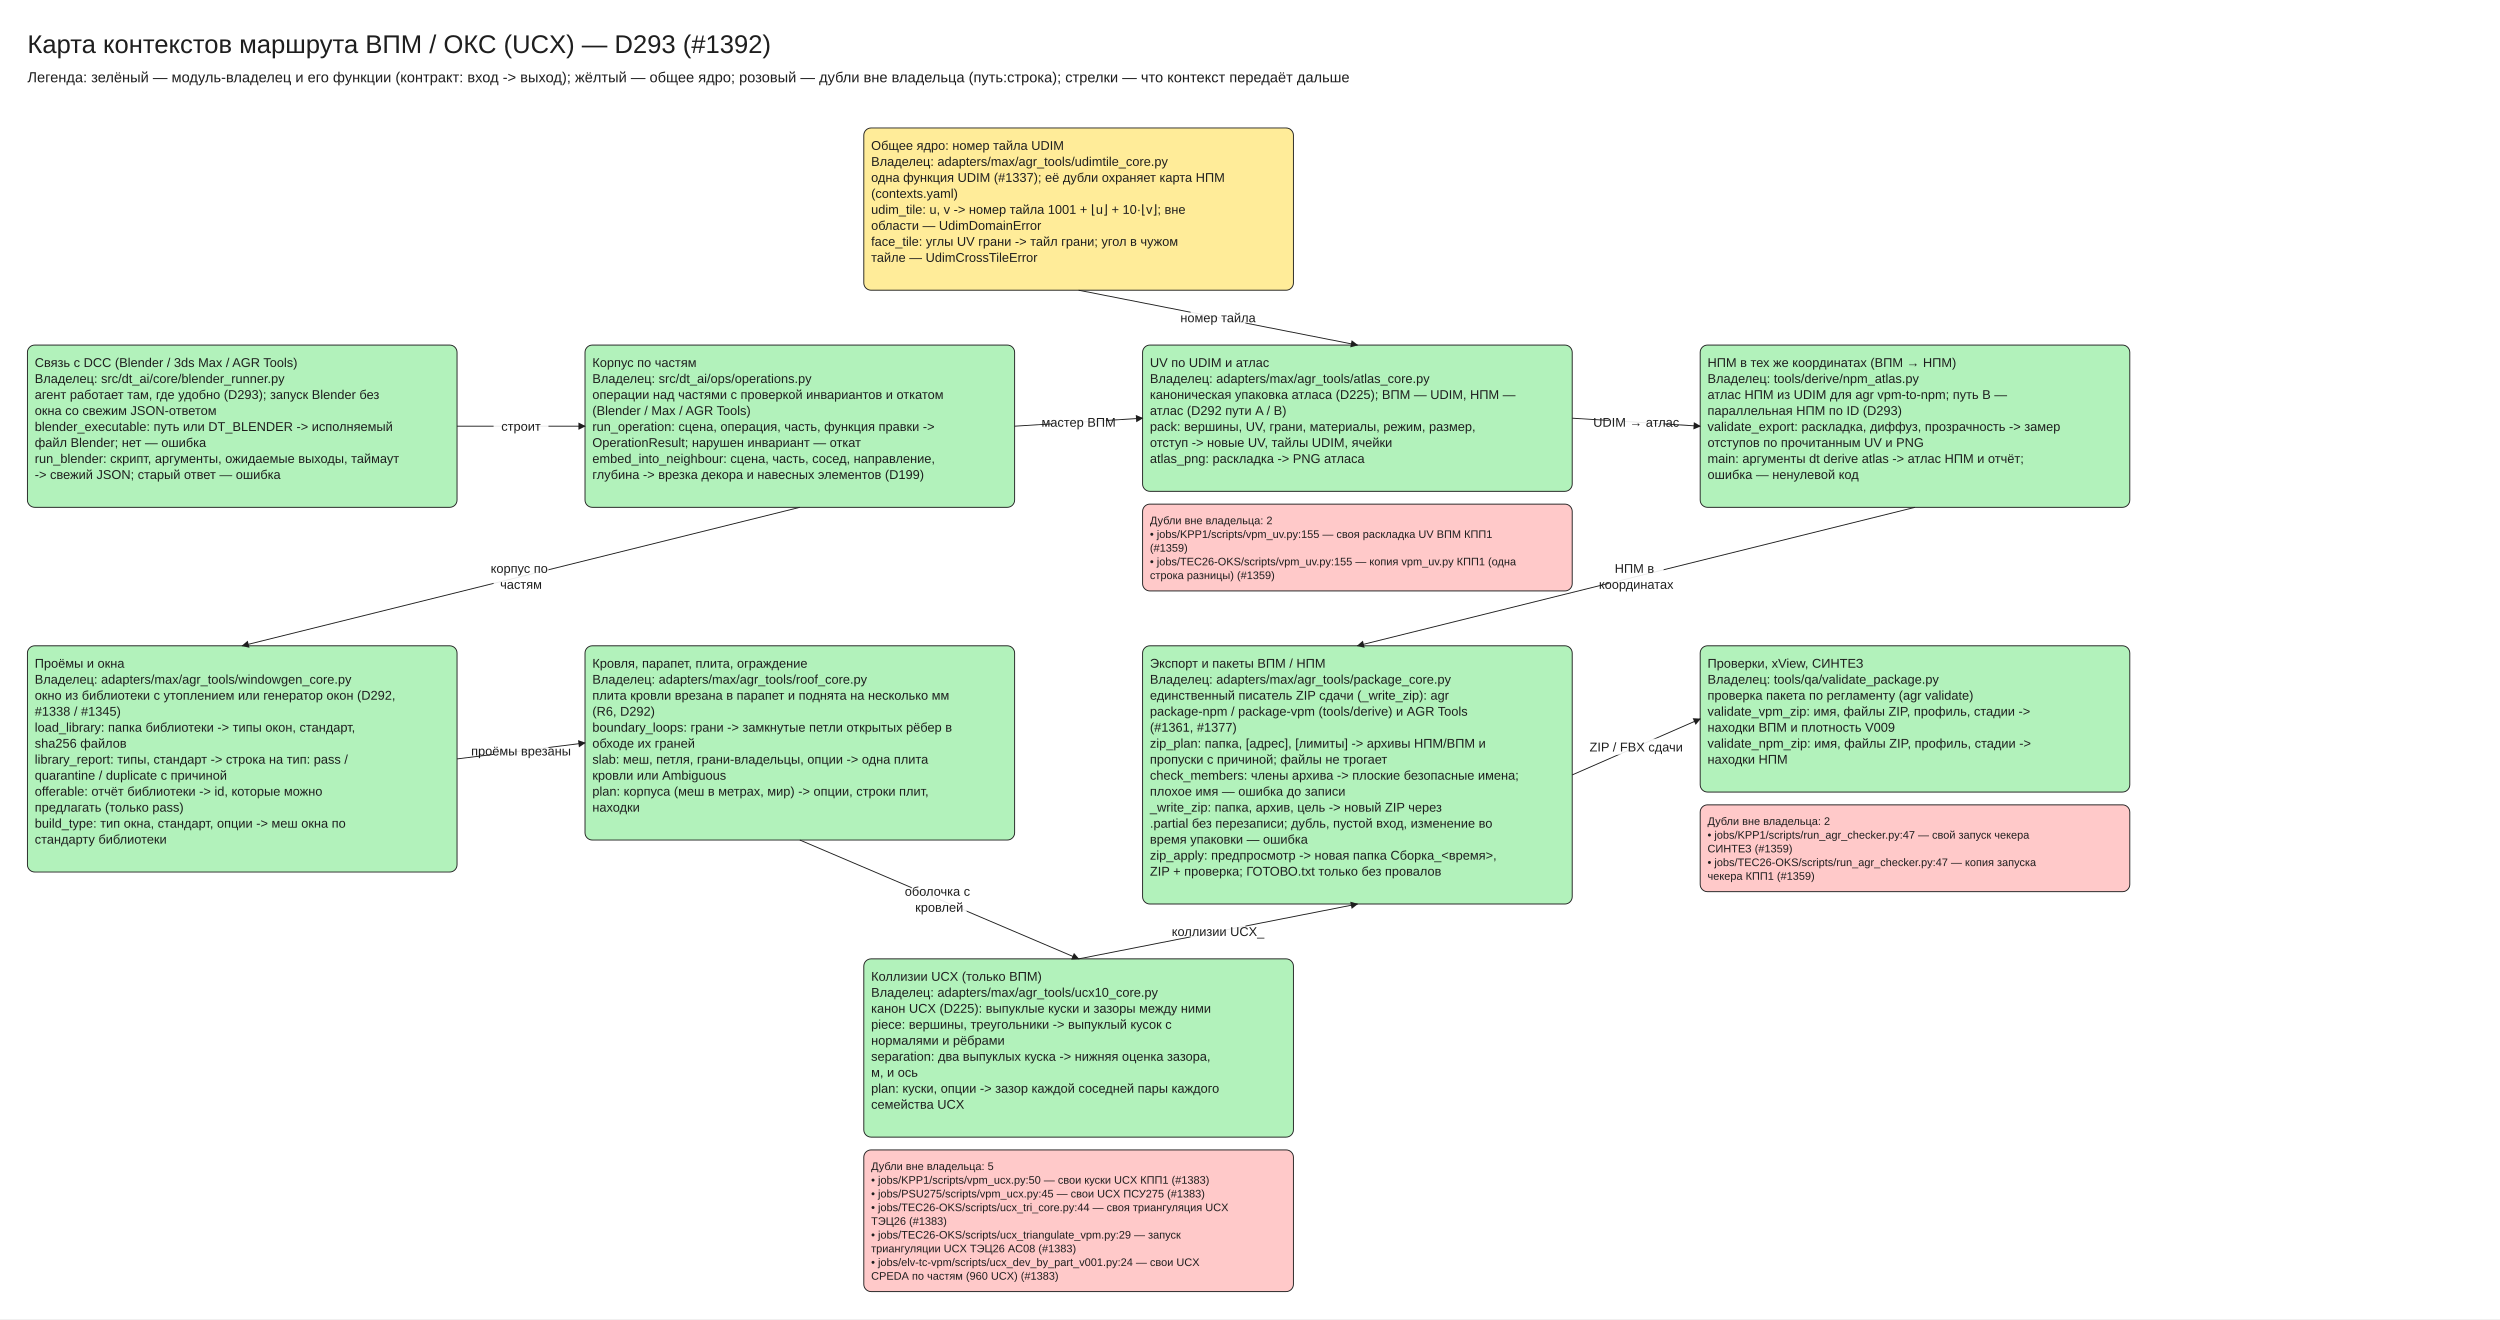
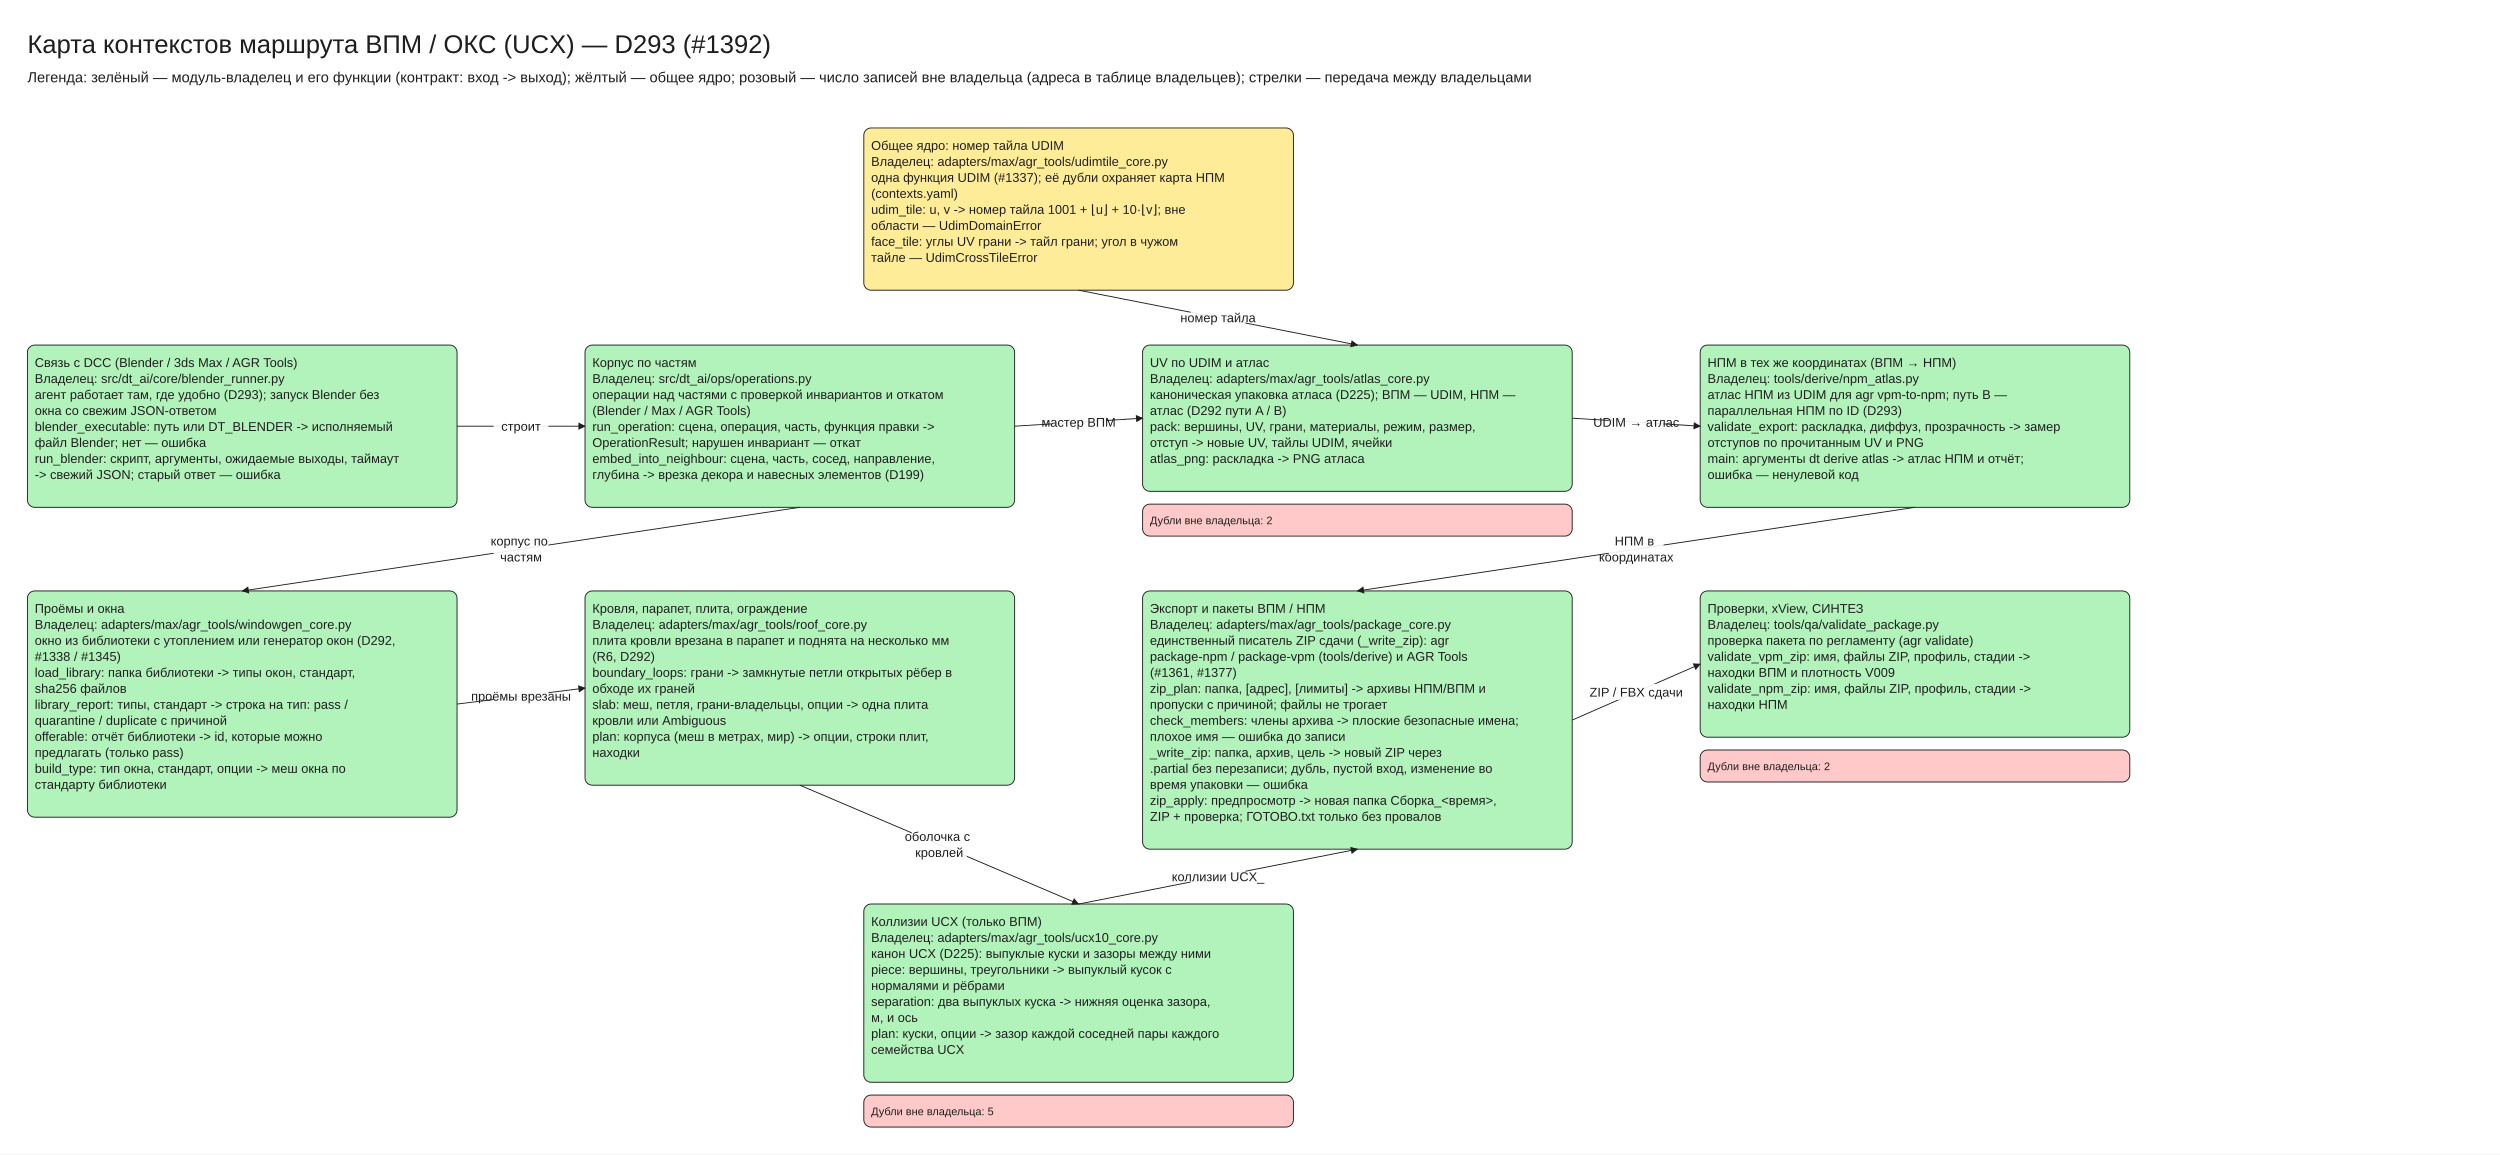
- <svg xmlns="http://www.w3.org/2000/svg" viewBox="10 -30 2735 1443" width="2735" height="1443" font-family="Segoe UI, Arial, sans-serif">
+ <svg xmlns="http://www.w3.org/2000/svg" viewBox="10 -30 2735 1263" width="2735" height="1263" font-family="Segoe UI, Arial, sans-serif">
  <defs>
    <marker id="arrow" viewBox="0 0 10 10" refX="9" refY="5" markerWidth="8" markerHeight="8" orient="auto-start-reverse">
      <path d="M0,0 L10,5 L0,10 z" fill="#1e1e1e" />
    </marker>
  </defs>
-   <rect x="10" y="-30" width="2735" height="1443" fill="#ffffff" />
+   <rect x="10" y="-30" width="2735" height="1263" fill="#ffffff" />
  <rect x="955.0" y="110" width="470" height="177.5" rx="8" fill="#ffec99" stroke="#1e1e1e" />
  <rect x="40" y="347.5" width="470" height="177.5" rx="8" fill="#b2f2bb" stroke="#1e1e1e" />
  <rect x="650" y="347.5" width="470" height="177.5" rx="8" fill="#b2f2bb" stroke="#1e1e1e" />
  <rect x="1260" y="347.5" width="470" height="160.0" rx="8" fill="#b2f2bb" stroke="#1e1e1e" />
-   <rect x="1260" y="521.5" width="470" height="95.0" rx="8" fill="#ffc9c9" stroke="#1e1e1e" />
+   <rect x="1260" y="521.5" width="470" height="35.0" rx="8" fill="#ffc9c9" stroke="#1e1e1e" />
  <rect x="1870" y="347.5" width="470" height="177.5" rx="8" fill="#b2f2bb" stroke="#1e1e1e" />
-   <rect x="40.0" y="676.5" width="470" height="247.5" rx="8" fill="#b2f2bb" stroke="#1e1e1e" />
-   <rect x="650.0" y="676.5" width="470" height="212.5" rx="8" fill="#b2f2bb" stroke="#1e1e1e" />
-   <rect x="1260.0" y="676.5" width="470" height="282.5" rx="8" fill="#b2f2bb" stroke="#1e1e1e" />
-   <rect x="1870.0" y="676.5" width="470" height="160.0" rx="8" fill="#b2f2bb" stroke="#1e1e1e" />
-   <rect x="1870.0" y="850.5" width="470" height="95.0" rx="8" fill="#ffc9c9" stroke="#1e1e1e" />
-   <rect x="955.0" y="1019.0" width="470" height="195.0" rx="8" fill="#b2f2bb" stroke="#1e1e1e" />
-   <rect x="955.0" y="1228.0" width="470" height="155.0" rx="8" fill="#ffc9c9" stroke="#1e1e1e" />
+   <rect x="40.0" y="616.5" width="470" height="247.5" rx="8" fill="#b2f2bb" stroke="#1e1e1e" />
+   <rect x="650.0" y="616.5" width="470" height="212.5" rx="8" fill="#b2f2bb" stroke="#1e1e1e" />
+   <rect x="1260.0" y="616.5" width="470" height="282.5" rx="8" fill="#b2f2bb" stroke="#1e1e1e" />
+   <rect x="1870.0" y="616.5" width="470" height="160.0" rx="8" fill="#b2f2bb" stroke="#1e1e1e" />
+   <rect x="1870.0" y="790.5" width="470" height="35.0" rx="8" fill="#ffc9c9" stroke="#1e1e1e" />
+   <rect x="955.0" y="959.0" width="470" height="195.0" rx="8" fill="#b2f2bb" stroke="#1e1e1e" />
+   <rect x="955.0" y="1168.0" width="470" height="35.0" rx="8" fill="#ffc9c9" stroke="#1e1e1e" />
  <line x1="510" y1="436.25" x2="650" y2="436.25" stroke="#1e1e1e" marker-end="url(#arrow)" />
-   <line x1="885.0" y1="525.0" x2="275.0" y2="676.5" stroke="#1e1e1e" marker-end="url(#arrow)" />
-   <line x1="510.0" y1="800.25" x2="650.0" y2="782.75" stroke="#1e1e1e" marker-end="url(#arrow)" />
-   <line x1="885.0" y1="889.0" x2="1190.0" y2="1019.0" stroke="#1e1e1e" marker-end="url(#arrow)" />
+   <line x1="885.0" y1="525.0" x2="275.0" y2="616.5" stroke="#1e1e1e" marker-end="url(#arrow)" />
+   <line x1="510.0" y1="740.25" x2="650.0" y2="722.75" stroke="#1e1e1e" marker-end="url(#arrow)" />
+   <line x1="885.0" y1="829.0" x2="1190.0" y2="959.0" stroke="#1e1e1e" marker-end="url(#arrow)" />
  <line x1="1120" y1="436.25" x2="1260" y2="427.5" stroke="#1e1e1e" marker-end="url(#arrow)" />
  <line x1="1190.0" y1="287.5" x2="1495.0" y2="347.5" stroke="#1e1e1e" marker-end="url(#arrow)" />
  <line x1="1730" y1="427.5" x2="1870" y2="436.25" stroke="#1e1e1e" marker-end="url(#arrow)" />
-   <line x1="2105.0" y1="525.0" x2="1495.0" y2="676.5" stroke="#1e1e1e" marker-end="url(#arrow)" />
-   <line x1="1190.0" y1="1019.0" x2="1495.0" y2="959.0" stroke="#1e1e1e" marker-end="url(#arrow)" />
-   <line x1="1730.0" y1="817.75" x2="1870.0" y2="756.5" stroke="#1e1e1e" marker-end="url(#arrow)" />
+   <line x1="2105.0" y1="525.0" x2="1495.0" y2="616.5" stroke="#1e1e1e" marker-end="url(#arrow)" />
+   <line x1="1190.0" y1="959.0" x2="1495.0" y2="899.0" stroke="#1e1e1e" marker-end="url(#arrow)" />
+   <line x1="1730.0" y1="757.75" x2="1870.0" y2="696.5" stroke="#1e1e1e" marker-end="url(#arrow)" />
  <text x="40" y="0" font-size="28" text-anchor="start" fill="#1e1e1e">
    <tspan x="40" dy="28">Карта контекстов маршрута ВПМ / ОКС (UCX) — D293 (#1392)</tspan>
  </text>
  <text x="40" y="44" font-size="16" text-anchor="start" fill="#1e1e1e">
-     <tspan x="40" dy="16">Легенда: зелёный — модуль-владелец и его функции (контракт: вход -&gt; выход); жёлтый — общее ядро; розовый — дубли вне владельца (путь:строка); стрелки — что контекст передаёт дальше</tspan>
+     <tspan x="40" dy="16">Легенда: зелёный — модуль-владелец и его функции (контракт: вход -&gt; выход); жёлтый — общее ядро; розовый — число записей вне владельца (адреса в таблице владельцев); стрелки — передача между владельцами</tspan>
  </text>
  <text x="963.0" y="120.0" font-size="14" text-anchor="start" fill="#1e1e1e">
    <tspan x="963.0" dy="14">Общее ядро: номер тайла UDIM</tspan>
    <tspan x="963.0" dy="17.5">Владелец: adapters/max/agr_tools/udimtile_core.py</tspan>
    <tspan x="963.0" dy="17.5">одна функция UDIM (#1337); её дубли охраняет карта НПМ</tspan>
    <tspan x="963.0" dy="17.5">(contexts.yaml)</tspan>
    <tspan x="963.0" dy="17.5" />
    <tspan x="963.0" dy="17.5">udim_tile: u, v -&gt; номер тайла 1001 + ⌊u⌋ + 10·⌊v⌋; вне</tspan>
    <tspan x="963.0" dy="17.5">области — UdimDomainError</tspan>
    <tspan x="963.0" dy="17.5">face_tile: углы UV грани -&gt; тайл грани; угол в чужом</tspan>
    <tspan x="963.0" dy="17.5">тайле — UdimCrossTileError</tspan>
  </text>
  <text x="48" y="357.5" font-size="14" text-anchor="start" fill="#1e1e1e">
    <tspan x="48" dy="14">Связь с DCC (Blender / 3ds Max / AGR Tools)</tspan>
    <tspan x="48" dy="17.5">Владелец: src/dt_ai/core/blender_runner.py</tspan>
    <tspan x="48" dy="17.5">агент работает там, где удобно (D293); запуск Blender без</tspan>
    <tspan x="48" dy="17.5">окна со свежим JSON-ответом</tspan>
    <tspan x="48" dy="17.5" />
    <tspan x="48" dy="17.5">blender_executable: путь или DT_BLENDER -&gt; исполняемый</tspan>
    <tspan x="48" dy="17.5">файл Blender; нет — ошибка</tspan>
    <tspan x="48" dy="17.5">run_blender: скрипт, аргументы, ожидаемые выходы, таймаут</tspan>
    <tspan x="48" dy="17.5">-&gt; свежий JSON; старый ответ — ошибка</tspan>
  </text>
  <text x="658" y="357.5" font-size="14" text-anchor="start" fill="#1e1e1e">
    <tspan x="658" dy="14">Корпус по частям</tspan>
    <tspan x="658" dy="17.5">Владелец: src/dt_ai/ops/operations.py</tspan>
    <tspan x="658" dy="17.5">операции над частями с проверкой инвариантов и откатом</tspan>
    <tspan x="658" dy="17.5">(Blender / Max / AGR Tools)</tspan>
    <tspan x="658" dy="17.5" />
    <tspan x="658" dy="17.5">run_operation: сцена, операция, часть, функция правки -&gt;</tspan>
    <tspan x="658" dy="17.5">OperationResult; нарушен инвариант — откат</tspan>
    <tspan x="658" dy="17.5">embed_into_neighbour: сцена, часть, сосед, направление,</tspan>
    <tspan x="658" dy="17.5">глубина -&gt; врезка декора и навесных элементов (D199)</tspan>
  </text>
  <text x="1268" y="357.5" font-size="14" text-anchor="start" fill="#1e1e1e">
    <tspan x="1268" dy="14">UV по UDIM и атлас</tspan>
    <tspan x="1268" dy="17.5">Владелец: adapters/max/agr_tools/atlas_core.py</tspan>
    <tspan x="1268" dy="17.5">каноническая упаковка атласа (D225); ВПМ — UDIM, НПМ —</tspan>
    <tspan x="1268" dy="17.5">атлас (D292 пути A / B)</tspan>
    <tspan x="1268" dy="17.5" />
    <tspan x="1268" dy="17.5">pack: вершины, UV, грани, материалы, режим, размер,</tspan>
    <tspan x="1268" dy="17.5">отступ -&gt; новые UV, тайлы UDIM, ячейки</tspan>
    <tspan x="1268" dy="17.5">atlas_png: раскладка -&gt; PNG атласа</tspan>
  </text>
  <text x="1268" y="531.5" font-size="12" text-anchor="start" fill="#1e1e1e">
    <tspan x="1268" dy="12">Дубли вне владельца: 2</tspan>
-     <tspan x="1268" dy="15.0">• jobs/KPP1/scripts/vpm_uv.py:155 — своя раскладка UV ВПМ КПП1</tspan>
-     <tspan x="1268" dy="15.0">(#1359)</tspan>
-     <tspan x="1268" dy="15.0">• jobs/TEC26-OKS/scripts/vpm_uv.py:155 — копия vpm_uv.py КПП1 (одна</tspan>
-     <tspan x="1268" dy="15.0">строка разницы) (#1359)</tspan>
  </text>
  <text x="1878" y="357.5" font-size="14" text-anchor="start" fill="#1e1e1e">
    <tspan x="1878" dy="14">НПМ в тех же координатах (ВПМ → НПМ)</tspan>
    <tspan x="1878" dy="17.5">Владелец: tools/derive/npm_atlas.py</tspan>
    <tspan x="1878" dy="17.5">атлас НПМ из UDIM для agr vpm-to-npm; путь B —</tspan>
    <tspan x="1878" dy="17.5">параллельная НПМ по ID (D293)</tspan>
    <tspan x="1878" dy="17.5" />
    <tspan x="1878" dy="17.5">validate_export: раскладка, диффуз, прозрачность -&gt; замер</tspan>
    <tspan x="1878" dy="17.5">отступов по прочитанным UV и PNG</tspan>
    <tspan x="1878" dy="17.5">main: аргументы dt derive atlas -&gt; атлас НПМ и отчёт;</tspan>
    <tspan x="1878" dy="17.5">ошибка — ненулевой код</tspan>
  </text>
-   <text x="48.0" y="686.5" font-size="14" text-anchor="start" fill="#1e1e1e">
+   <text x="48.0" y="626.5" font-size="14" text-anchor="start" fill="#1e1e1e">
    <tspan x="48.0" dy="14">Проёмы и окна</tspan>
    <tspan x="48.0" dy="17.5">Владелец: adapters/max/agr_tools/windowgen_core.py</tspan>
    <tspan x="48.0" dy="17.5">окно из библиотеки с утоплением или генератор окон (D292,</tspan>
    <tspan x="48.0" dy="17.5">#1338 / #1345)</tspan>
    <tspan x="48.0" dy="17.5" />
    <tspan x="48.0" dy="17.5">load_library: папка библиотеки -&gt; типы окон, стандарт,</tspan>
    <tspan x="48.0" dy="17.5">sha256 файлов</tspan>
    <tspan x="48.0" dy="17.5">library_report: типы, стандарт -&gt; строка на тип: pass /</tspan>
    <tspan x="48.0" dy="17.5">quarantine / duplicate с причиной</tspan>
    <tspan x="48.0" dy="17.5">offerable: отчёт библиотеки -&gt; id, которые можно</tspan>
    <tspan x="48.0" dy="17.5">предлагать (только pass)</tspan>
    <tspan x="48.0" dy="17.5">build_type: тип окна, стандарт, опции -&gt; меш окна по</tspan>
    <tspan x="48.0" dy="17.5">стандарту библиотеки</tspan>
  </text>
-   <text x="658.0" y="686.5" font-size="14" text-anchor="start" fill="#1e1e1e">
+   <text x="658.0" y="626.5" font-size="14" text-anchor="start" fill="#1e1e1e">
    <tspan x="658.0" dy="14">Кровля, парапет, плита, ограждение</tspan>
    <tspan x="658.0" dy="17.5">Владелец: adapters/max/agr_tools/roof_core.py</tspan>
    <tspan x="658.0" dy="17.5">плита кровли врезана в парапет и поднята на несколько мм</tspan>
    <tspan x="658.0" dy="17.5">(R6, D292)</tspan>
    <tspan x="658.0" dy="17.5" />
    <tspan x="658.0" dy="17.5">boundary_loops: грани -&gt; замкнутые петли открытых рёбер в</tspan>
    <tspan x="658.0" dy="17.5">обходе их граней</tspan>
    <tspan x="658.0" dy="17.5">slab: меш, петля, грани-владельцы, опции -&gt; одна плита</tspan>
    <tspan x="658.0" dy="17.5">кровли или Ambiguous</tspan>
    <tspan x="658.0" dy="17.5">plan: корпуса (меш в метрах, мир) -&gt; опции, строки плит,</tspan>
    <tspan x="658.0" dy="17.5">находки</tspan>
  </text>
-   <text x="1268.0" y="686.5" font-size="14" text-anchor="start" fill="#1e1e1e">
+   <text x="1268.0" y="626.5" font-size="14" text-anchor="start" fill="#1e1e1e">
    <tspan x="1268.0" dy="14">Экспорт и пакеты ВПМ / НПМ</tspan>
    <tspan x="1268.0" dy="17.5">Владелец: adapters/max/agr_tools/package_core.py</tspan>
    <tspan x="1268.0" dy="17.5">единственный писатель ZIP сдачи (_write_zip): agr</tspan>
    <tspan x="1268.0" dy="17.5">package-npm / package-vpm (tools/derive) и AGR Tools</tspan>
    <tspan x="1268.0" dy="17.5">(#1361, #1377)</tspan>
    <tspan x="1268.0" dy="17.5" />
    <tspan x="1268.0" dy="17.5">zip_plan: папка, [адрес], [лимиты] -&gt; архивы НПМ/ВПМ и</tspan>
    <tspan x="1268.0" dy="17.5">пропуски с причиной; файлы не трогает</tspan>
    <tspan x="1268.0" dy="17.5">check_members: члены архива -&gt; плоские безопасные имена;</tspan>
    <tspan x="1268.0" dy="17.5">плохое имя — ошибка до записи</tspan>
    <tspan x="1268.0" dy="17.5">_write_zip: папка, архив, цель -&gt; новый ZIP через</tspan>
    <tspan x="1268.0" dy="17.5">.partial без перезаписи; дубль, пустой вход, изменение во</tspan>
    <tspan x="1268.0" dy="17.5">время упаковки — ошибка</tspan>
    <tspan x="1268.0" dy="17.5">zip_apply: предпросмотр -&gt; новая папка Сборка_&lt;время&gt;,</tspan>
    <tspan x="1268.0" dy="17.5">ZIP + проверка; ГОТОВО.txt только без провалов</tspan>
  </text>
-   <text x="1878.0" y="686.5" font-size="14" text-anchor="start" fill="#1e1e1e">
+   <text x="1878.0" y="626.5" font-size="14" text-anchor="start" fill="#1e1e1e">
    <tspan x="1878.0" dy="14">Проверки, xView, СИНТЕЗ</tspan>
    <tspan x="1878.0" dy="17.5">Владелец: tools/qa/validate_package.py</tspan>
    <tspan x="1878.0" dy="17.5">проверка пакета по регламенту (agr validate)</tspan>
    <tspan x="1878.0" dy="17.5" />
    <tspan x="1878.0" dy="17.5">validate_vpm_zip: имя, файлы ZIP, профиль, стадии -&gt;</tspan>
    <tspan x="1878.0" dy="17.5">находки ВПМ и плотность V009</tspan>
    <tspan x="1878.0" dy="17.5">validate_npm_zip: имя, файлы ZIP, профиль, стадии -&gt;</tspan>
    <tspan x="1878.0" dy="17.5">находки НПМ</tspan>
  </text>
-   <text x="1878.0" y="860.5" font-size="12" text-anchor="start" fill="#1e1e1e">
+   <text x="1878.0" y="800.5" font-size="12" text-anchor="start" fill="#1e1e1e">
    <tspan x="1878.0" dy="12">Дубли вне владельца: 2</tspan>
-     <tspan x="1878.0" dy="15.0">• jobs/KPP1/scripts/run_agr_checker.py:47 — свой запуск чекера</tspan>
-     <tspan x="1878.0" dy="15.0">СИНТЕЗ (#1359)</tspan>
-     <tspan x="1878.0" dy="15.0">• jobs/TEC26-OKS/scripts/run_agr_checker.py:47 — копия запуска</tspan>
-     <tspan x="1878.0" dy="15.0">чекера КПП1 (#1359)</tspan>
-   </text>
-   <text x="963.0" y="1029.0" font-size="14" text-anchor="start" fill="#1e1e1e">
+   </text>
+   <text x="963.0" y="969.0" font-size="14" text-anchor="start" fill="#1e1e1e">
    <tspan x="963.0" dy="14">Коллизии UCX (только ВПМ)</tspan>
    <tspan x="963.0" dy="17.5">Владелец: adapters/max/agr_tools/ucx10_core.py</tspan>
    <tspan x="963.0" dy="17.5">канон UCX (D225): выпуклые куски и зазоры между ними</tspan>
    <tspan x="963.0" dy="17.5" />
    <tspan x="963.0" dy="17.5">piece: вершины, треугольники -&gt; выпуклый кусок с</tspan>
    <tspan x="963.0" dy="17.5">нормалями и рёбрами</tspan>
    <tspan x="963.0" dy="17.5">separation: два выпуклых куска -&gt; нижняя оценка зазора,</tspan>
    <tspan x="963.0" dy="17.5">м, и ось</tspan>
    <tspan x="963.0" dy="17.5">plan: куски, опции -&gt; зазор каждой соседней пары каждого</tspan>
    <tspan x="963.0" dy="17.5">семейства UCX</tspan>
  </text>
-   <text x="963.0" y="1238.0" font-size="12" text-anchor="start" fill="#1e1e1e">
+   <text x="963.0" y="1178.0" font-size="12" text-anchor="start" fill="#1e1e1e">
    <tspan x="963.0" dy="12">Дубли вне владельца: 5</tspan>
-     <tspan x="963.0" dy="15.0">• jobs/KPP1/scripts/vpm_ucx.py:50 — свои куски UCX КПП1 (#1383)</tspan>
-     <tspan x="963.0" dy="15.0">• jobs/PSU275/scripts/vpm_ucx.py:45 — свои UCX ПСУ275 (#1383)</tspan>
-     <tspan x="963.0" dy="15.0">• jobs/TEC26-OKS/scripts/ucx_tri_core.py:44 — своя триангуляция UCX</tspan>
-     <tspan x="963.0" dy="15.0">ТЭЦ26 (#1383)</tspan>
-     <tspan x="963.0" dy="15.0">• jobs/TEC26-OKS/scripts/ucx_triangulate_vpm.py:29 — запуск</tspan>
-     <tspan x="963.0" dy="15.0">триангуляции UCX ТЭЦ26 AC08 (#1383)</tspan>
-     <tspan x="963.0" dy="15.0">• jobs/elv-tc-vpm/scripts/ucx_dev_by_part_v001.py:24 — свои UCX</tspan>
-     <tspan x="963.0" dy="15.0">СРЕDА по частям (960 UCX) (#1383)</tspan>
  </text>
  <rect x="550.0" y="427.25" width="60" height="17.5" fill="#ffffff" opacity="0.9" />
  <text x="580.0" y="427.25" font-size="14" text-anchor="middle" fill="#1e1e1e">
    <tspan x="580.0" dy="14">строит</tspan>
  </text>
-   <rect x="550.0" y="582.75" width="60" height="35.0" fill="#ffffff" opacity="0.9" />
-   <text x="580.0" y="582.75" font-size="14" text-anchor="middle" fill="#1e1e1e">
+   <rect x="550.0" y="552.75" width="60" height="35.0" fill="#ffffff" opacity="0.9" />
+   <text x="580.0" y="552.75" font-size="14" text-anchor="middle" fill="#1e1e1e">
    <tspan x="580.0" dy="14">корпус по</tspan>
    <tspan x="580.0" dy="17.5">частям</tspan>
  </text>
-   <rect x="550.0" y="782.5" width="60" height="17.5" fill="#ffffff" opacity="0.9" />
-   <text x="580.0" y="782.5" font-size="14" text-anchor="middle" fill="#1e1e1e">
+   <rect x="550.0" y="722.5" width="60" height="17.5" fill="#ffffff" opacity="0.9" />
+   <text x="580.0" y="722.5" font-size="14" text-anchor="middle" fill="#1e1e1e">
    <tspan x="580.0" dy="14">проёмы врезаны</tspan>
  </text>
-   <rect x="1007.5" y="936.0" width="60" height="35.0" fill="#ffffff" opacity="0.9" />
-   <text x="1037.5" y="936.0" font-size="14" text-anchor="middle" fill="#1e1e1e">
+   <rect x="1007.5" y="876.0" width="60" height="35.0" fill="#ffffff" opacity="0.9" />
+   <text x="1037.5" y="876.0" font-size="14" text-anchor="middle" fill="#1e1e1e">
    <tspan x="1037.5" dy="14">оболочка с</tspan>
    <tspan x="1037.5" dy="17.5">кровлей</tspan>
  </text>
  <rect x="1160.0" y="422.88" width="60" height="17.5" fill="#ffffff" opacity="0.9" />
  <text x="1190.0" y="422.88" font-size="14" text-anchor="middle" fill="#1e1e1e">
    <tspan x="1190.0" dy="14">мастер ВПМ</tspan>
  </text>
  <rect x="1312.5" y="308.5" width="60" height="17.5" fill="#ffffff" opacity="0.9" />
  <text x="1342.5" y="308.5" font-size="14" text-anchor="middle" fill="#1e1e1e">
    <tspan x="1342.5" dy="14">номер тайла</tspan>
  </text>
  <rect x="1770.0" y="422.88" width="60" height="17.5" fill="#ffffff" opacity="0.9" />
  <text x="1800.0" y="422.88" font-size="14" text-anchor="middle" fill="#1e1e1e">
    <tspan x="1800.0" dy="14">UDIM → атлас</tspan>
  </text>
-   <rect x="1770.0" y="582.75" width="60" height="35.0" fill="#ffffff" opacity="0.9" />
-   <text x="1800.0" y="582.75" font-size="14" text-anchor="middle" fill="#1e1e1e">
+   <rect x="1770.0" y="552.75" width="60" height="35.0" fill="#ffffff" opacity="0.9" />
+   <text x="1800.0" y="552.75" font-size="14" text-anchor="middle" fill="#1e1e1e">
    <tspan x="1800.0" dy="14">НПМ в</tspan>
    <tspan x="1800.0" dy="17.5">координатах</tspan>
  </text>
-   <rect x="1312.5" y="980.0" width="60" height="17.5" fill="#ffffff" opacity="0.9" />
-   <text x="1342.5" y="980.0" font-size="14" text-anchor="middle" fill="#1e1e1e">
+   <rect x="1312.5" y="920.0" width="60" height="17.5" fill="#ffffff" opacity="0.9" />
+   <text x="1342.5" y="920.0" font-size="14" text-anchor="middle" fill="#1e1e1e">
    <tspan x="1342.5" dy="14">коллизии UCX_</tspan>
  </text>
-   <rect x="1770.0" y="778.12" width="60" height="17.5" fill="#ffffff" opacity="0.9" />
-   <text x="1800.0" y="778.12" font-size="14" text-anchor="middle" fill="#1e1e1e">
+   <rect x="1770.0" y="718.12" width="60" height="17.5" fill="#ffffff" opacity="0.9" />
+   <text x="1800.0" y="718.12" font-size="14" text-anchor="middle" fill="#1e1e1e">
    <tspan x="1800.0" dy="14">ZIP / FBX сдачи</tspan>
  </text>
</svg>
